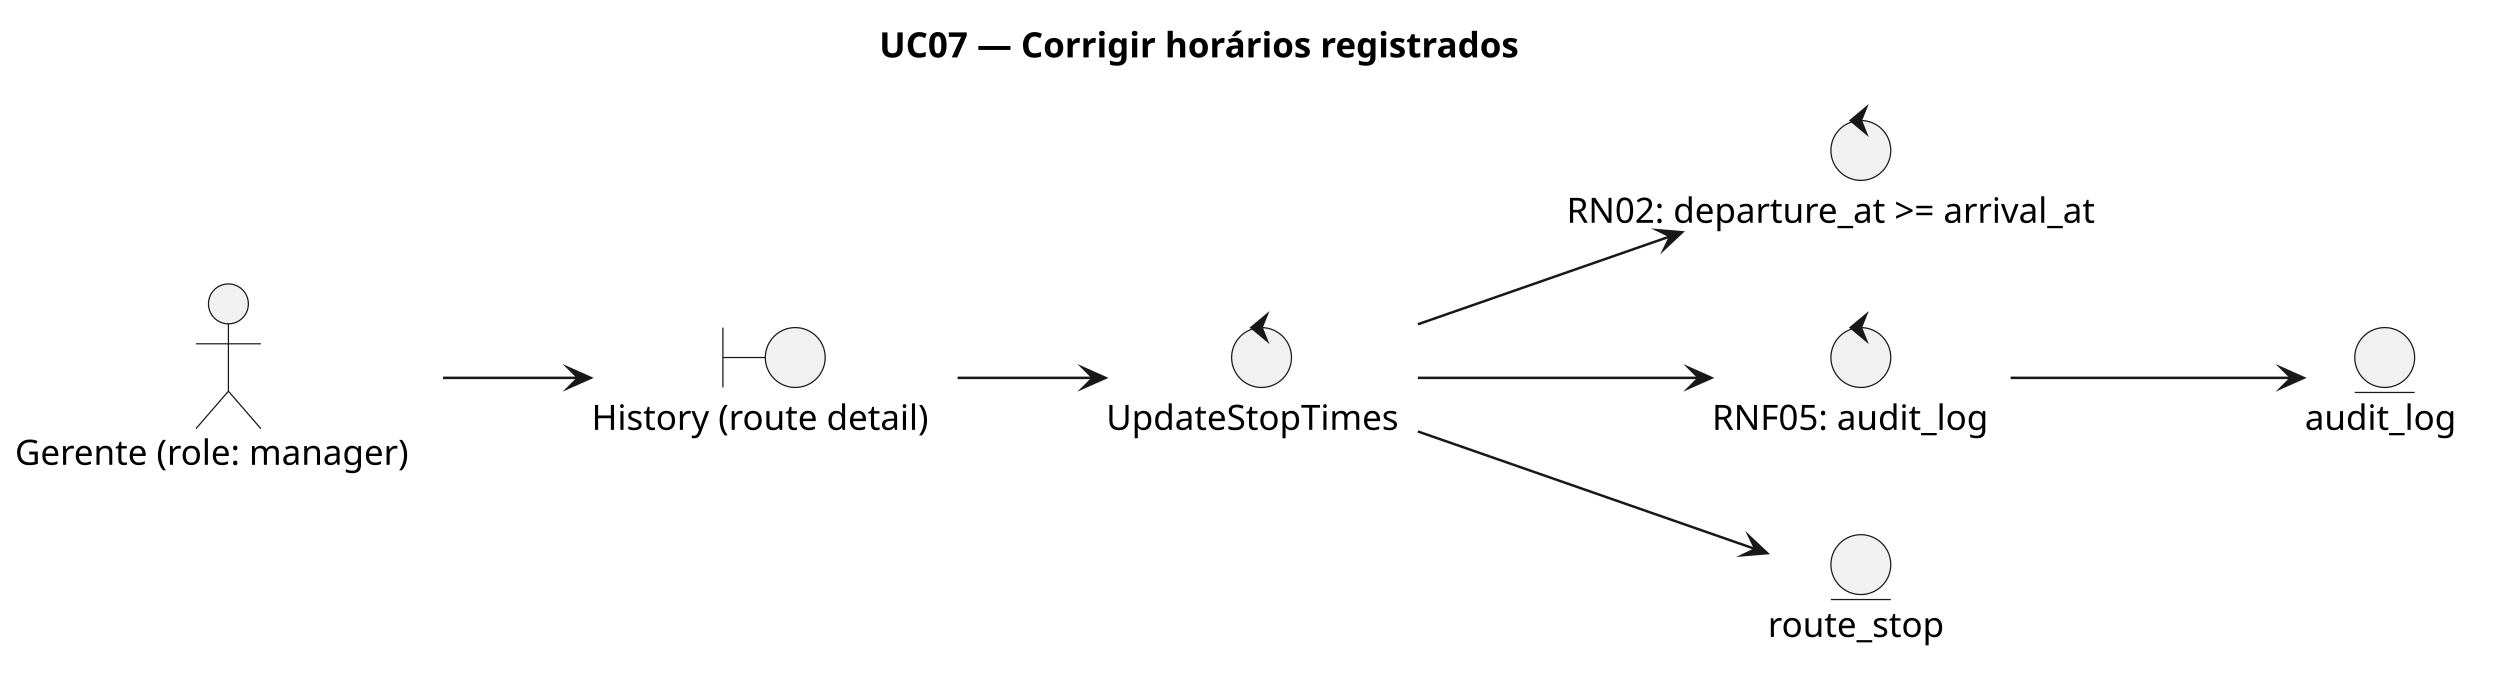
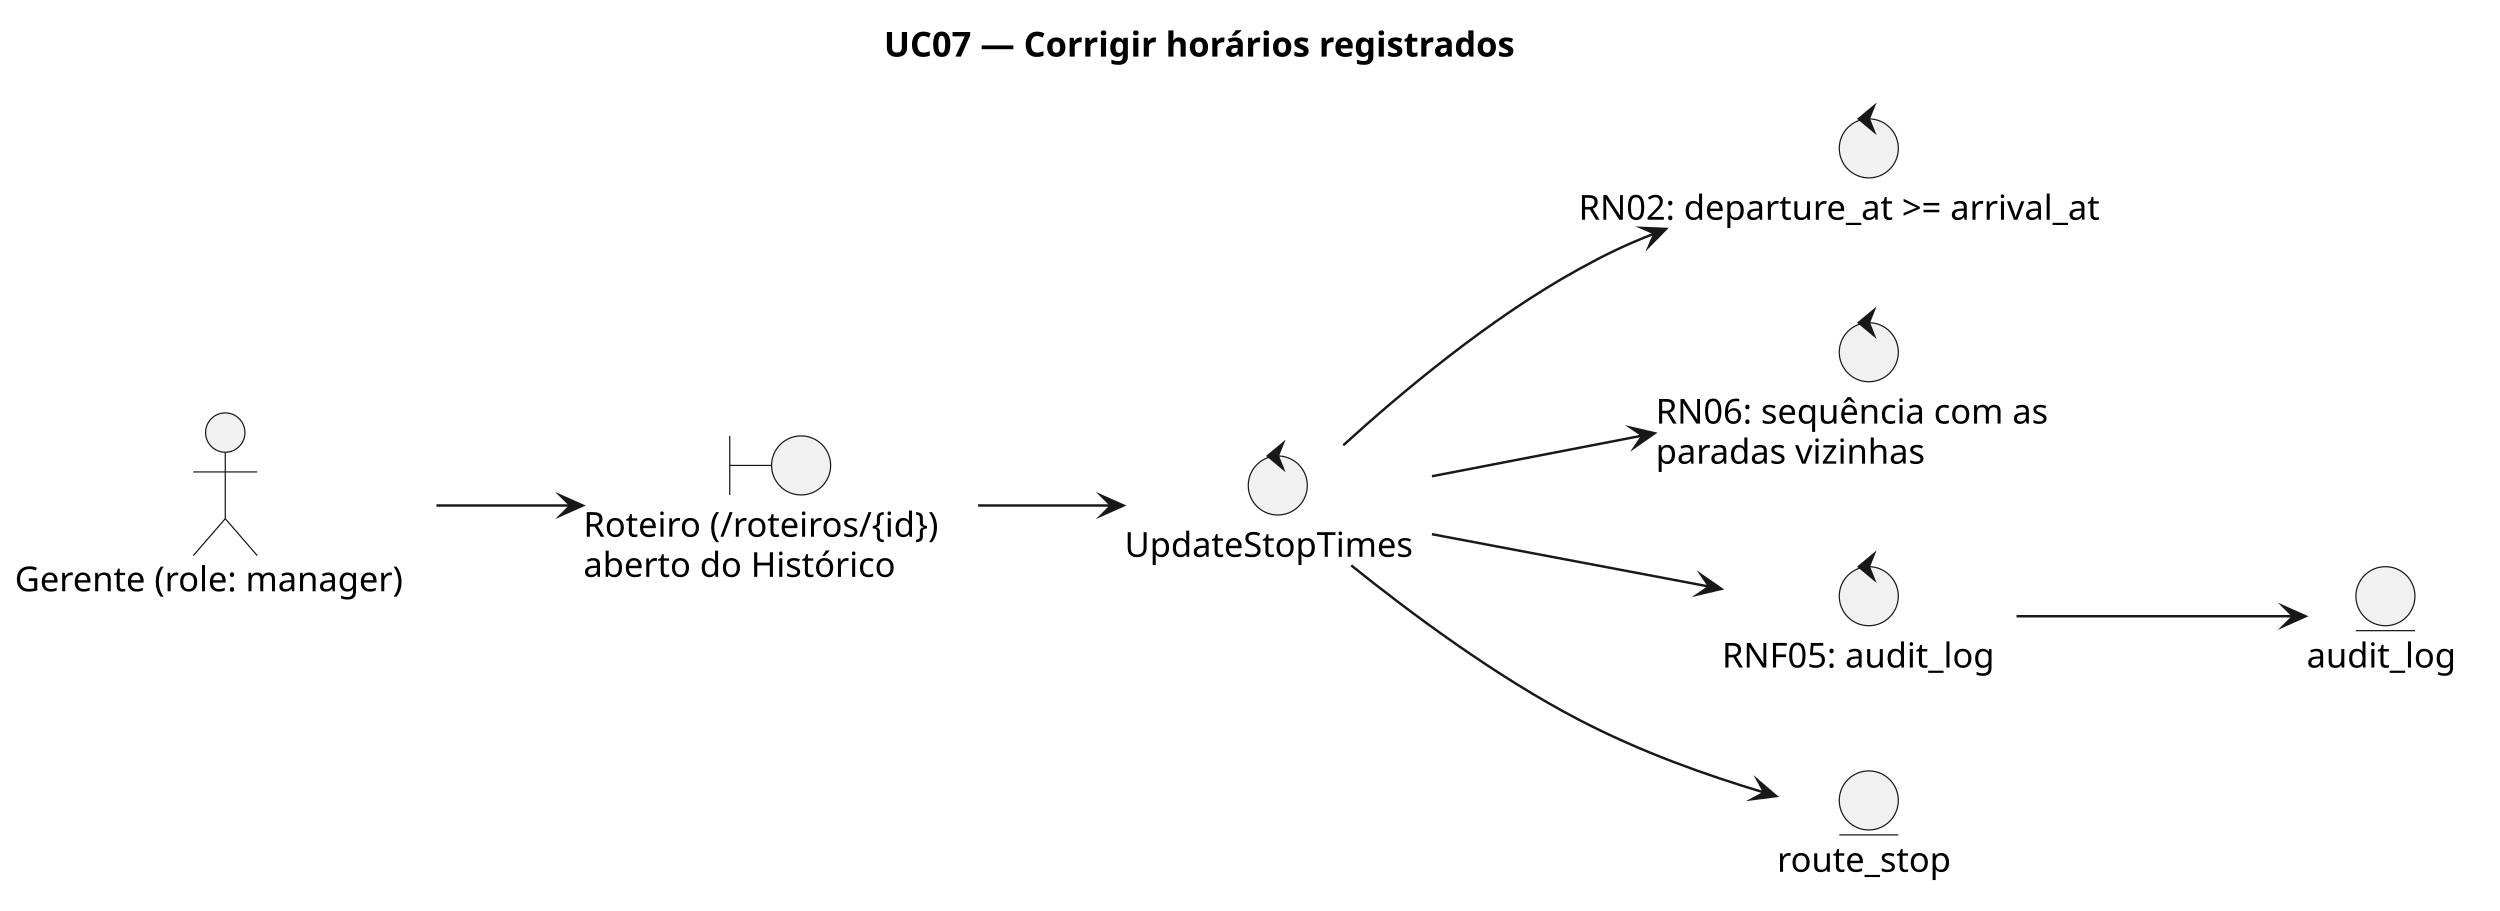
- <svg xmlns="http://www.w3.org/2000/svg" version="1.1" data-diagram-type="DESCRIPTION" style="width:1002px;height:271px;background:#FFFFFF;" width="1002px" height="271px" viewBox="0 0 1002 271" zoomAndPan="magnify" preserveAspectRatio="none" contentStyleType="text/css">
+ <svg xmlns="http://www.w3.org/2000/svg" version="1.1" data-diagram-type="DESCRIPTION" style="width:1016px;height:370px;background:#FFFFFF;" width="1016px" height="370px" viewBox="0 0 1016 370" zoomAndPan="magnify" preserveAspectRatio="none" contentStyleType="text/css">
  <defs />
  <g font-family="sans-serif" lengthAdjust="spacing">
    <g class="title" data-source-line="3">
-       <text x="352.407" y="22.995" fill="#000" font-size="14" textLength="291.006" font-weight="700">UC07 — Corrigir horários registrados</text>
+       <text x="359.232" y="22.995" fill="#000" font-size="14" textLength="291.006" font-weight="700">UC07 — Corrigir horários registrados</text>
    </g>
    <g class="entity" data-qualified-name="Gerente" id="ent0001" data-source-line="5">
-       <ellipse cx="91.548" cy="121.797" rx="8" ry="8" fill="#F1F1F1" style="stroke:#181818;stroke-width:0.5;" />
-       <path d="M91.548,129.797 L91.548,156.797 M78.548,137.797 L104.548,137.797 M91.548,156.797 L78.548,171.797 M91.548,156.797 L104.548,171.797" style="stroke:#181818;stroke-width:0.5;" fill="none" />
-       <text x="6" y="186.292" fill="#000" font-size="14" textLength="171.097">Gerente (role: manager)</text>
+       <ellipse cx="91.548" cy="175.797" rx="8" ry="8" fill="#F1F1F1" style="stroke:#181818;stroke-width:0.5;" />
+       <path d="M91.548,183.797 L91.548,210.797 M78.548,191.797 L104.548,191.797 M91.548,210.797 L78.548,225.797 M91.548,210.797 L104.548,225.797" style="stroke:#181818;stroke-width:0.5;" fill="none" />
+       <text x="6" y="240.292" fill="#000" font-size="14" textLength="171.097">Gerente (role: manager)</text>
    </g>
    <g class="entity" data-qualified-name="B1" id="ent0002" data-source-line="6">
-       <path d="M289.738,131.297 L289.738,155.297 M289.738,143.297 L306.738,143.297" style="stroke:#181818;stroke-width:0.5;" fill="none" />
-       <ellipse cx="318.738" cy="143.297" rx="12" ry="12" fill="#F1F1F1" style="stroke:#181818;stroke-width:0.5;" />
-       <text x="237.1" y="172.292" fill="#000" font-size="14" textLength="146.275">History (route detail)</text>
+       <path d="M296.567,177.147 L296.567,201.147 M296.567,189.147 L313.567,189.147" style="stroke:#181818;stroke-width:0.5;" fill="none" />
+       <ellipse cx="325.567" cy="189.147" rx="12" ry="12" fill="#F1F1F1" style="stroke:#181818;stroke-width:0.5;" />
+       <text x="237.1" y="218.142" fill="#000" font-size="14" textLength="159.934">Roteiro (/roteiros/{id})</text>
+       <text x="237.1" y="234.439" fill="#000" font-size="14" textLength="133.916">aberto do Histórico</text>
    </g>
    <g class="entity" data-qualified-name="C1" id="ent0003" data-source-line="7">
-       <ellipse cx="505.628" cy="143.297" rx="12" ry="12" fill="#F1F1F1" style="stroke:#181818;stroke-width:0.5;" />
-       <polygon points="501.628,131.297,507.628,126.297,505.628,131.297,507.628,136.297,501.628,131.297" fill="#181818" style="stroke:#181818;stroke-width:1;stroke-linejoin:miter;stroke-miterlimit:10;" />
-       <text x="443.37" y="172.292" fill="#000" font-size="14" textLength="124.517">UpdateStopTimes</text>
+       <ellipse cx="519.288" cy="197.297" rx="12" ry="12" fill="#F1F1F1" style="stroke:#181818;stroke-width:0.5;" />
+       <polygon points="515.288,185.297,521.288,180.297,519.288,185.297,521.288,190.297,515.288,185.297" fill="#181818" style="stroke:#181818;stroke-width:1;stroke-linejoin:miter;stroke-miterlimit:10;" />
+       <text x="457.03" y="226.292" fill="#000" font-size="14" textLength="124.517">UpdateStopTimes</text>
    </g>
    <g class="entity" data-qualified-name="C3" id="ent0004" data-source-line="8">
-       <ellipse cx="745.824" cy="60.297" rx="12" ry="12" fill="#F1F1F1" style="stroke:#181818;stroke-width:0.5;" />
-       <polygon points="741.824,48.297,747.824,43.297,745.824,48.297,747.824,53.297,741.824,48.297" fill="#181818" style="stroke:#181818;stroke-width:1;stroke-linejoin:miter;stroke-miterlimit:10;" />
-       <text x="627.89" y="89.292" fill="#000" font-size="14" textLength="235.867">RN02: departure_at &gt;= arrival_at</text>
+       <ellipse cx="759.484" cy="60.297" rx="12" ry="12" fill="#F1F1F1" style="stroke:#181818;stroke-width:0.5;" />
+       <polygon points="755.484,48.297,761.484,43.297,759.484,48.297,761.484,53.297,755.484,48.297" fill="#181818" style="stroke:#181818;stroke-width:1;stroke-linejoin:miter;stroke-miterlimit:10;" />
+       <text x="641.55" y="89.292" fill="#000" font-size="14" textLength="235.867">RN02: departure_at &gt;= arrival_at</text>
    </g>
-     <g class="entity" data-qualified-name="C2" id="ent0005" data-source-line="9">
-       <ellipse cx="745.827" cy="143.297" rx="12" ry="12" fill="#F1F1F1" style="stroke:#181818;stroke-width:0.5;" />
-       <polygon points="741.827,131.297,747.827,126.297,745.827,131.297,747.827,136.297,741.827,131.297" fill="#181818" style="stroke:#181818;stroke-width:1;stroke-linejoin:miter;stroke-miterlimit:10;" />
-       <text x="686.18" y="172.292" fill="#000" font-size="14" textLength="119.294">RNF05: audit_log</text>
+     <g class="entity" data-qualified-name="C4" id="ent0005" data-source-line="9">
+       <ellipse cx="759.477" cy="143.147" rx="12" ry="12" fill="#F1F1F1" style="stroke:#181818;stroke-width:0.5;" />
+       <polygon points="755.477,131.147,761.477,126.147,759.477,131.147,761.477,136.147,755.477,131.147" fill="#181818" style="stroke:#181818;stroke-width:1;stroke-linejoin:miter;stroke-miterlimit:10;" />
+       <text x="672.89" y="172.142" fill="#000" font-size="14" textLength="173.175">RN06: sequência com as</text>
+       <text x="672.89" y="188.439" fill="#000" font-size="14" textLength="118.043">paradas vizinhas</text>
    </g>
-     <g class="entity" data-qualified-name="E1" id="ent0006" data-source-line="10">
-       <ellipse cx="745.826" cy="226.297" rx="12" ry="12" fill="#F1F1F1" style="stroke:#181818;stroke-width:0.5;" />
-       <line x1="733.826" y1="240.297" x2="757.826" y2="240.297" style="stroke:#181818;stroke-width:0.5;" />
-       <text x="708.56" y="255.292" fill="#000" font-size="14" textLength="74.532">route_stop</text>
+     <g class="entity" data-qualified-name="C2" id="ent0006" data-source-line="10">
+       <ellipse cx="759.477" cy="242.297" rx="12" ry="12" fill="#F1F1F1" style="stroke:#181818;stroke-width:0.5;" />
+       <polygon points="755.477,230.297,761.477,225.297,759.477,230.297,761.477,235.297,755.477,230.297" fill="#181818" style="stroke:#181818;stroke-width:1;stroke-linejoin:miter;stroke-miterlimit:10;" />
+       <text x="699.83" y="271.292" fill="#000" font-size="14" textLength="119.294">RNF05: audit_log</text>
    </g>
-     <g class="entity" data-qualified-name="E2" id="ent0007" data-source-line="11">
-       <ellipse cx="955.79" cy="143.297" rx="12" ry="12" fill="#F1F1F1" style="stroke:#181818;stroke-width:0.5;" />
-       <line x1="943.79" y1="157.297" x2="967.79" y2="157.297" style="stroke:#181818;stroke-width:0.5;" />
-       <text x="923.76" y="172.292" fill="#000" font-size="14" textLength="64.06">audit_log</text>
+     <g class="entity" data-qualified-name="E1" id="ent0007" data-source-line="11">
+       <ellipse cx="759.476" cy="325.297" rx="12" ry="12" fill="#F1F1F1" style="stroke:#181818;stroke-width:0.5;" />
+       <line x1="747.476" y1="339.297" x2="771.476" y2="339.297" style="stroke:#181818;stroke-width:0.5;" />
+       <text x="722.21" y="354.292" fill="#000" font-size="14" textLength="74.532">route_stop</text>
    </g>
-     <g class="link" data-entity-1="ent0001" data-entity-2="ent0002" id="lnk8" data-source-line="13" data-link-type="dependency">
-       <path d="M177.57,151.447 C197.13,151.447 212.76,151.447 231.73,151.447" style="stroke:#181818;stroke-width:1;" fill="none" id="Gerente-to-B1" />
-       <polygon points="236.73,151.447,227.73,147.447,231.73,151.447,227.73,155.447,236.73,151.447" fill="#181818" style="stroke:#181818;stroke-width:1;stroke-linejoin:miter;stroke-miterlimit:10;" />
+     <g class="entity" data-qualified-name="E2" id="ent0008" data-source-line="12">
+       <ellipse cx="969.44" cy="242.297" rx="12" ry="12" fill="#F1F1F1" style="stroke:#181818;stroke-width:0.5;" />
+       <line x1="957.44" y1="256.297" x2="981.44" y2="256.297" style="stroke:#181818;stroke-width:0.5;" />
+       <text x="937.41" y="271.292" fill="#000" font-size="14" textLength="64.06">audit_log</text>
    </g>
-     <g class="link" data-entity-1="ent0002" data-entity-2="ent0003" id="lnk9" data-source-line="14" data-link-type="dependency">
-       <path d="M383.8,151.447 C403.31,151.447 419.21,151.447 438.06,151.447" style="stroke:#181818;stroke-width:1;" fill="none" id="B1-to-C1" />
-       <polygon points="443.06,151.447,434.06,147.447,438.06,151.447,434.06,155.447,443.06,151.447" fill="#181818" style="stroke:#181818;stroke-width:1;stroke-linejoin:miter;stroke-miterlimit:10;" />
+     <g class="link" data-entity-1="ent0001" data-entity-2="ent0002" id="lnk9" data-source-line="14" data-link-type="dependency">
+       <path d="M177.37,205.447 C196.88,205.447 212.56,205.447 231.82,205.447" style="stroke:#181818;stroke-width:1;" fill="none" id="Gerente-to-B1" />
+       <polygon points="236.82,205.447,227.82,201.447,231.82,205.447,227.82,209.447,236.82,205.447" fill="#181818" style="stroke:#181818;stroke-width:1;stroke-linejoin:miter;stroke-miterlimit:10;" />
    </g>
-     <g class="link" data-entity-1="ent0003" data-entity-2="ent0004" id="lnk10" data-source-line="15" data-link-type="dependency">
-       <path d="M568.28,129.967 C600.67,118.677 635.798,106.442 669.438,94.722" style="stroke:#181818;stroke-width:1;" fill="none" id="C1-to-C3" />
-       <polygon points="674.16,93.077,664.345,92.261,669.438,94.722,666.977,99.815,674.16,93.077" fill="#181818" style="stroke:#181818;stroke-width:1;stroke-linejoin:miter;stroke-miterlimit:10;" />
+     <g class="link" data-entity-1="ent0002" data-entity-2="ent0003" id="lnk10" data-source-line="15" data-link-type="dependency">
+       <path d="M397.49,205.447 C417.14,205.447 432.9,205.447 451.57,205.447" style="stroke:#181818;stroke-width:1;" fill="none" id="B1-to-C1" />
+       <polygon points="456.57,205.447,447.57,201.447,451.57,205.447,447.57,209.447,456.57,205.447" fill="#181818" style="stroke:#181818;stroke-width:1;stroke-linejoin:miter;stroke-miterlimit:10;" />
    </g>
-     <g class="link" data-entity-1="ent0003" data-entity-2="ent0006" id="lnk11" data-source-line="16" data-link-type="dependency">
-       <path d="M568.28,172.927 C612.67,188.397 666.328,207.092 703.548,220.062" style="stroke:#181818;stroke-width:1;" fill="none" id="C1-to-E1" />
-       <polygon points="708.27,221.707,701.087,214.968,703.548,220.062,698.455,222.523,708.27,221.707" fill="#181818" style="stroke:#181818;stroke-width:1;stroke-linejoin:miter;stroke-miterlimit:10;" />
+     <g class="link" data-entity-1="ent0003" data-entity-2="ent0004" id="lnk11" data-source-line="16" data-link-type="dependency">
+       <path d="M545.91,180.957 C569.28,159.687 605.56,129.267 641.55,109.447 C652.66,103.327 660.218,99.681 672.418,94.871" style="stroke:#181818;stroke-width:1;" fill="none" id="C1-to-C3" />
+       <polygon points="677.07,93.037,667.23,92.617,672.418,94.871,670.164,100.059,677.07,93.037" fill="#181818" style="stroke:#181818;stroke-width:1;stroke-linejoin:miter;stroke-miterlimit:10;" />
    </g>
    <g class="link" data-entity-1="ent0003" data-entity-2="ent0005" id="lnk12" data-source-line="17" data-link-type="dependency">
-       <path d="M568.28,151.447 C604.53,151.447 645.12,151.447 680.89,151.447" style="stroke:#181818;stroke-width:1;" fill="none" id="C1-to-C2" />
-       <polygon points="685.89,151.447,676.89,147.447,680.89,151.447,676.89,155.447,685.89,151.447" fill="#181818" style="stroke:#181818;stroke-width:1;stroke-linejoin:miter;stroke-miterlimit:10;" />
+       <path d="M581.94,193.547 C609.51,188.217 637.571,182.795 667.511,177.015" style="stroke:#181818;stroke-width:1;" fill="none" id="C1-to-C4" />
+       <polygon points="672.42,176.067,662.825,173.845,667.511,177.015,664.341,181.7,672.42,176.067" fill="#181818" style="stroke:#181818;stroke-width:1;stroke-linejoin:miter;stroke-miterlimit:10;" />
    </g>
-     <g class="link" data-entity-1="ent0005" data-entity-2="ent0007" id="lnk13" data-source-line="18" data-link-type="dependency">
-       <path d="M805.86,151.447 C844.05,151.447 887.25,151.447 918.29,151.447" style="stroke:#181818;stroke-width:1;" fill="none" id="C2-to-E2" />
-       <polygon points="923.29,151.447,914.29,147.447,918.29,151.447,914.29,155.447,923.29,151.447" fill="#181818" style="stroke:#181818;stroke-width:1;stroke-linejoin:miter;stroke-miterlimit:10;" />
+     <g class="link" data-entity-1="ent0003" data-entity-2="ent0007" id="lnk13" data-source-line="18" data-link-type="dependency">
+       <path d="M549.14,229.777 C572.79,248.787 607.76,274.867 641.55,292.447 C667.21,305.807 693.401,315.009 717.021,322.099" style="stroke:#181818;stroke-width:1;" fill="none" id="C1-to-E1" />
+       <polygon points="721.81,323.537,714.34,317.118,717.021,322.099,712.04,324.781,721.81,323.537" fill="#181818" style="stroke:#181818;stroke-width:1;stroke-linejoin:miter;stroke-miterlimit:10;" />
+     </g>
+     <g class="link" data-entity-1="ent0003" data-entity-2="ent0006" id="lnk14" data-source-line="19" data-link-type="dependency">
+       <path d="M581.94,217.097 C618.19,223.947 658.867,231.628 694.637,238.388" style="stroke:#181818;stroke-width:1;" fill="none" id="C1-to-C2" />
+       <polygon points="699.55,239.317,691.449,233.715,694.637,238.388,689.964,241.576,699.55,239.317" fill="#181818" style="stroke:#181818;stroke-width:1;stroke-linejoin:miter;stroke-miterlimit:10;" />
+     </g>
+     <g class="link" data-entity-1="ent0006" data-entity-2="ent0008" id="lnk15" data-source-line="20" data-link-type="dependency">
+       <path d="M819.52,250.447 C857.7,250.447 900.91,250.447 931.95,250.447" style="stroke:#181818;stroke-width:1;" fill="none" id="C2-to-E2" />
+       <polygon points="936.95,250.447,927.95,246.447,931.95,250.447,927.95,254.447,936.95,250.447" fill="#181818" style="stroke:#181818;stroke-width:1;stroke-linejoin:miter;stroke-miterlimit:10;" />
    </g>
  </g>
</svg>
